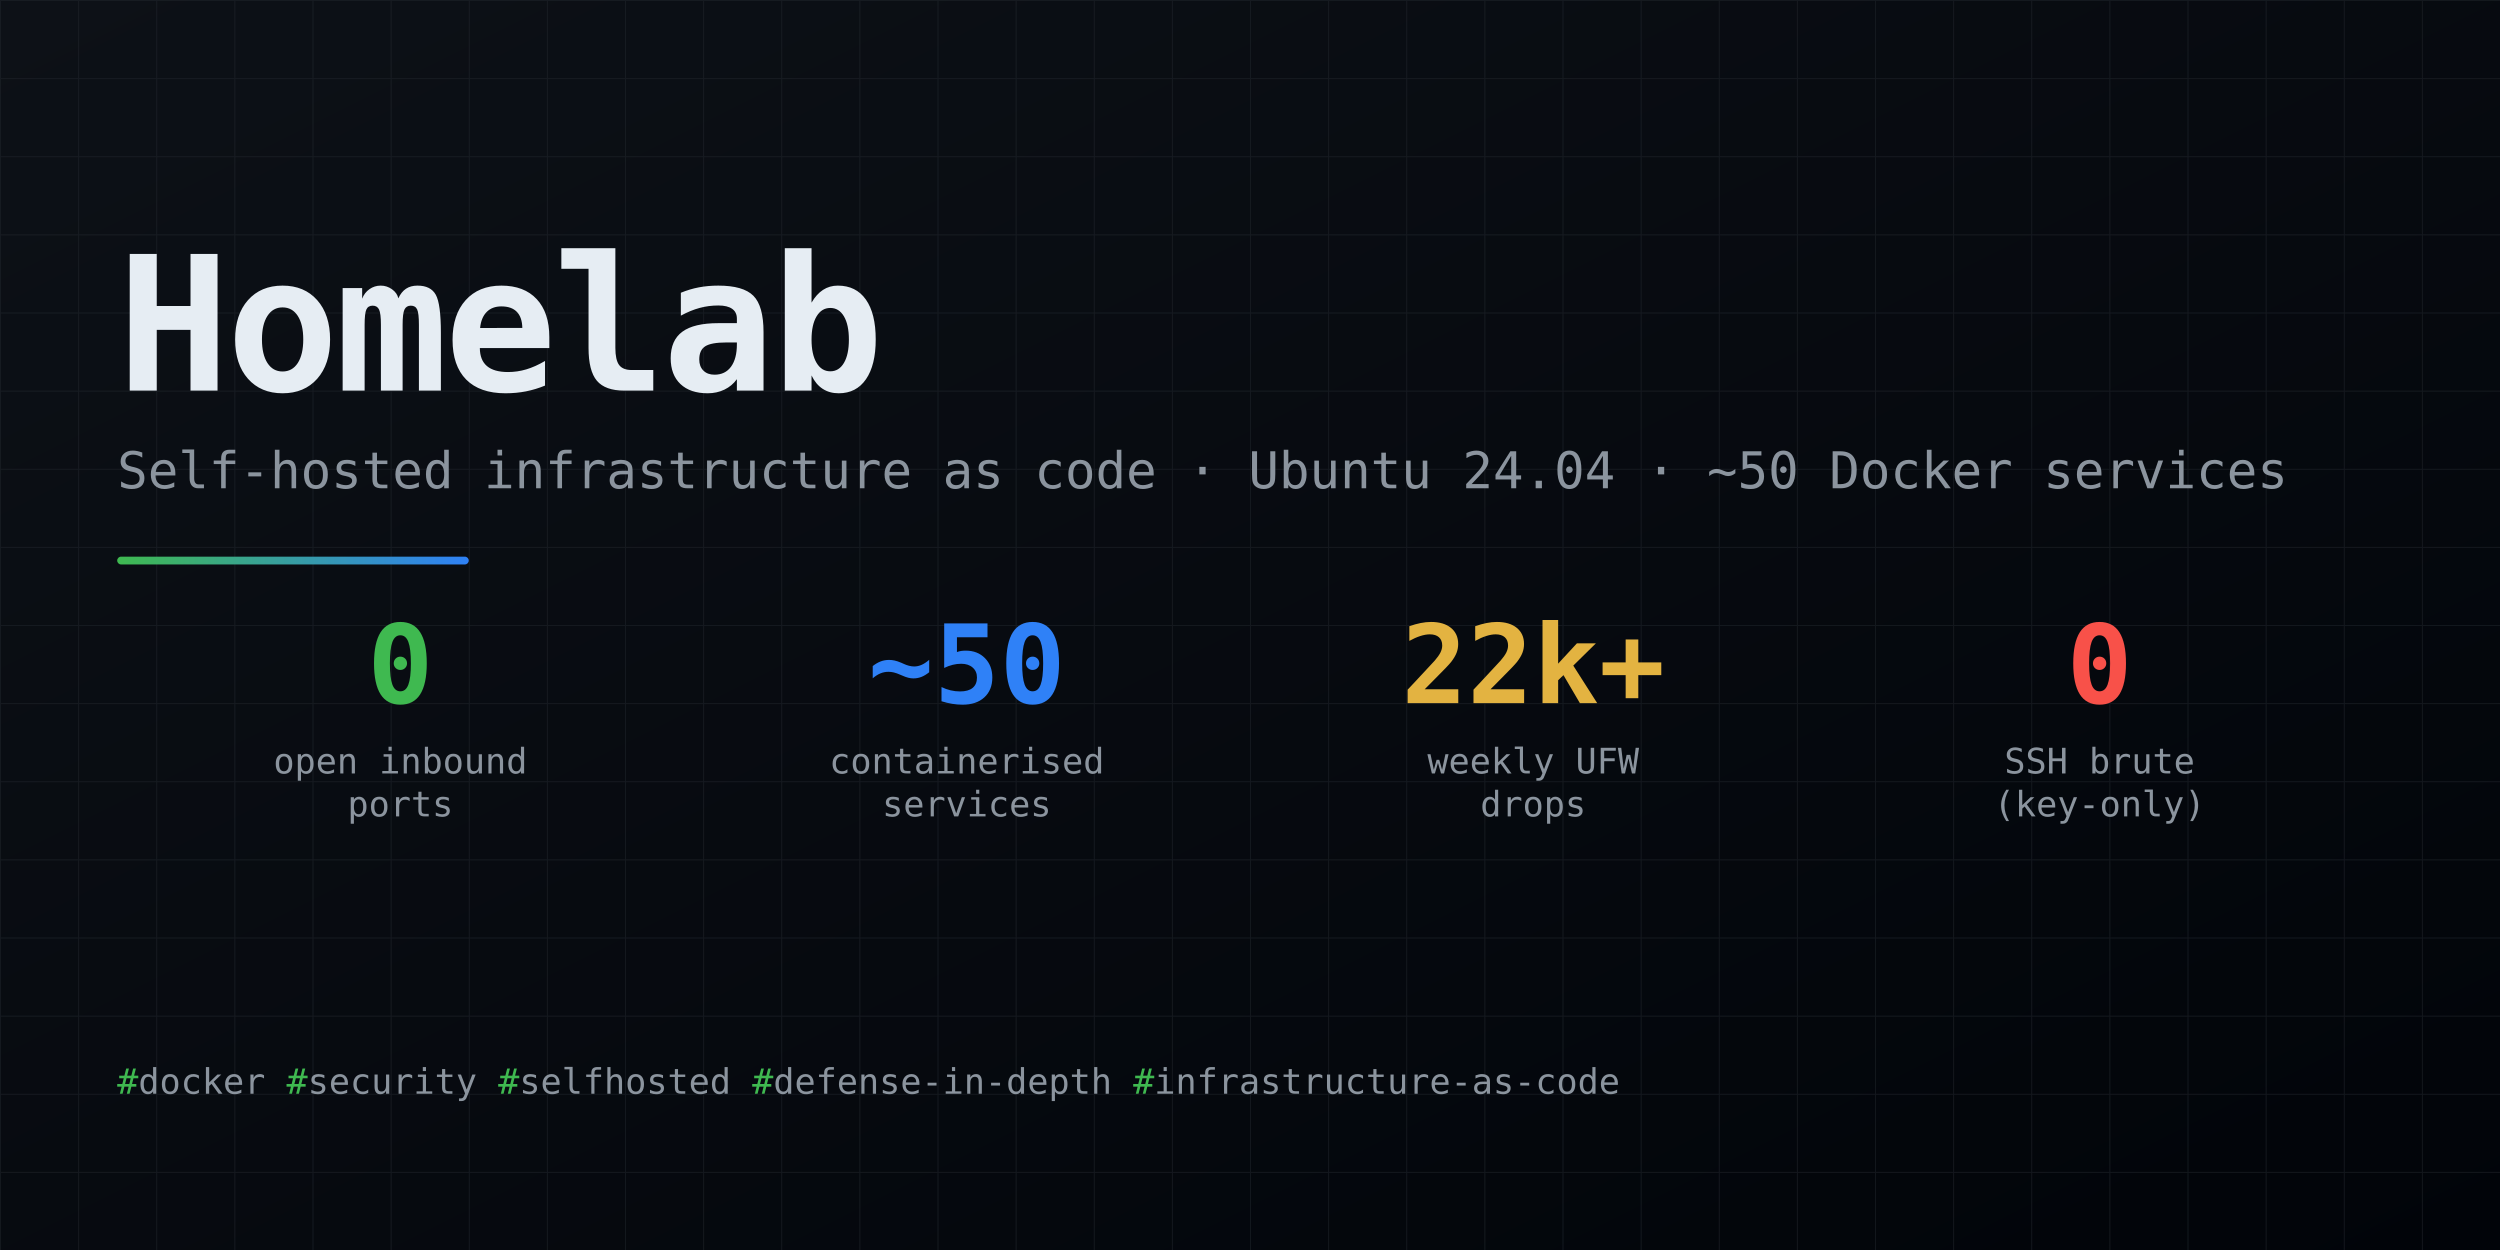
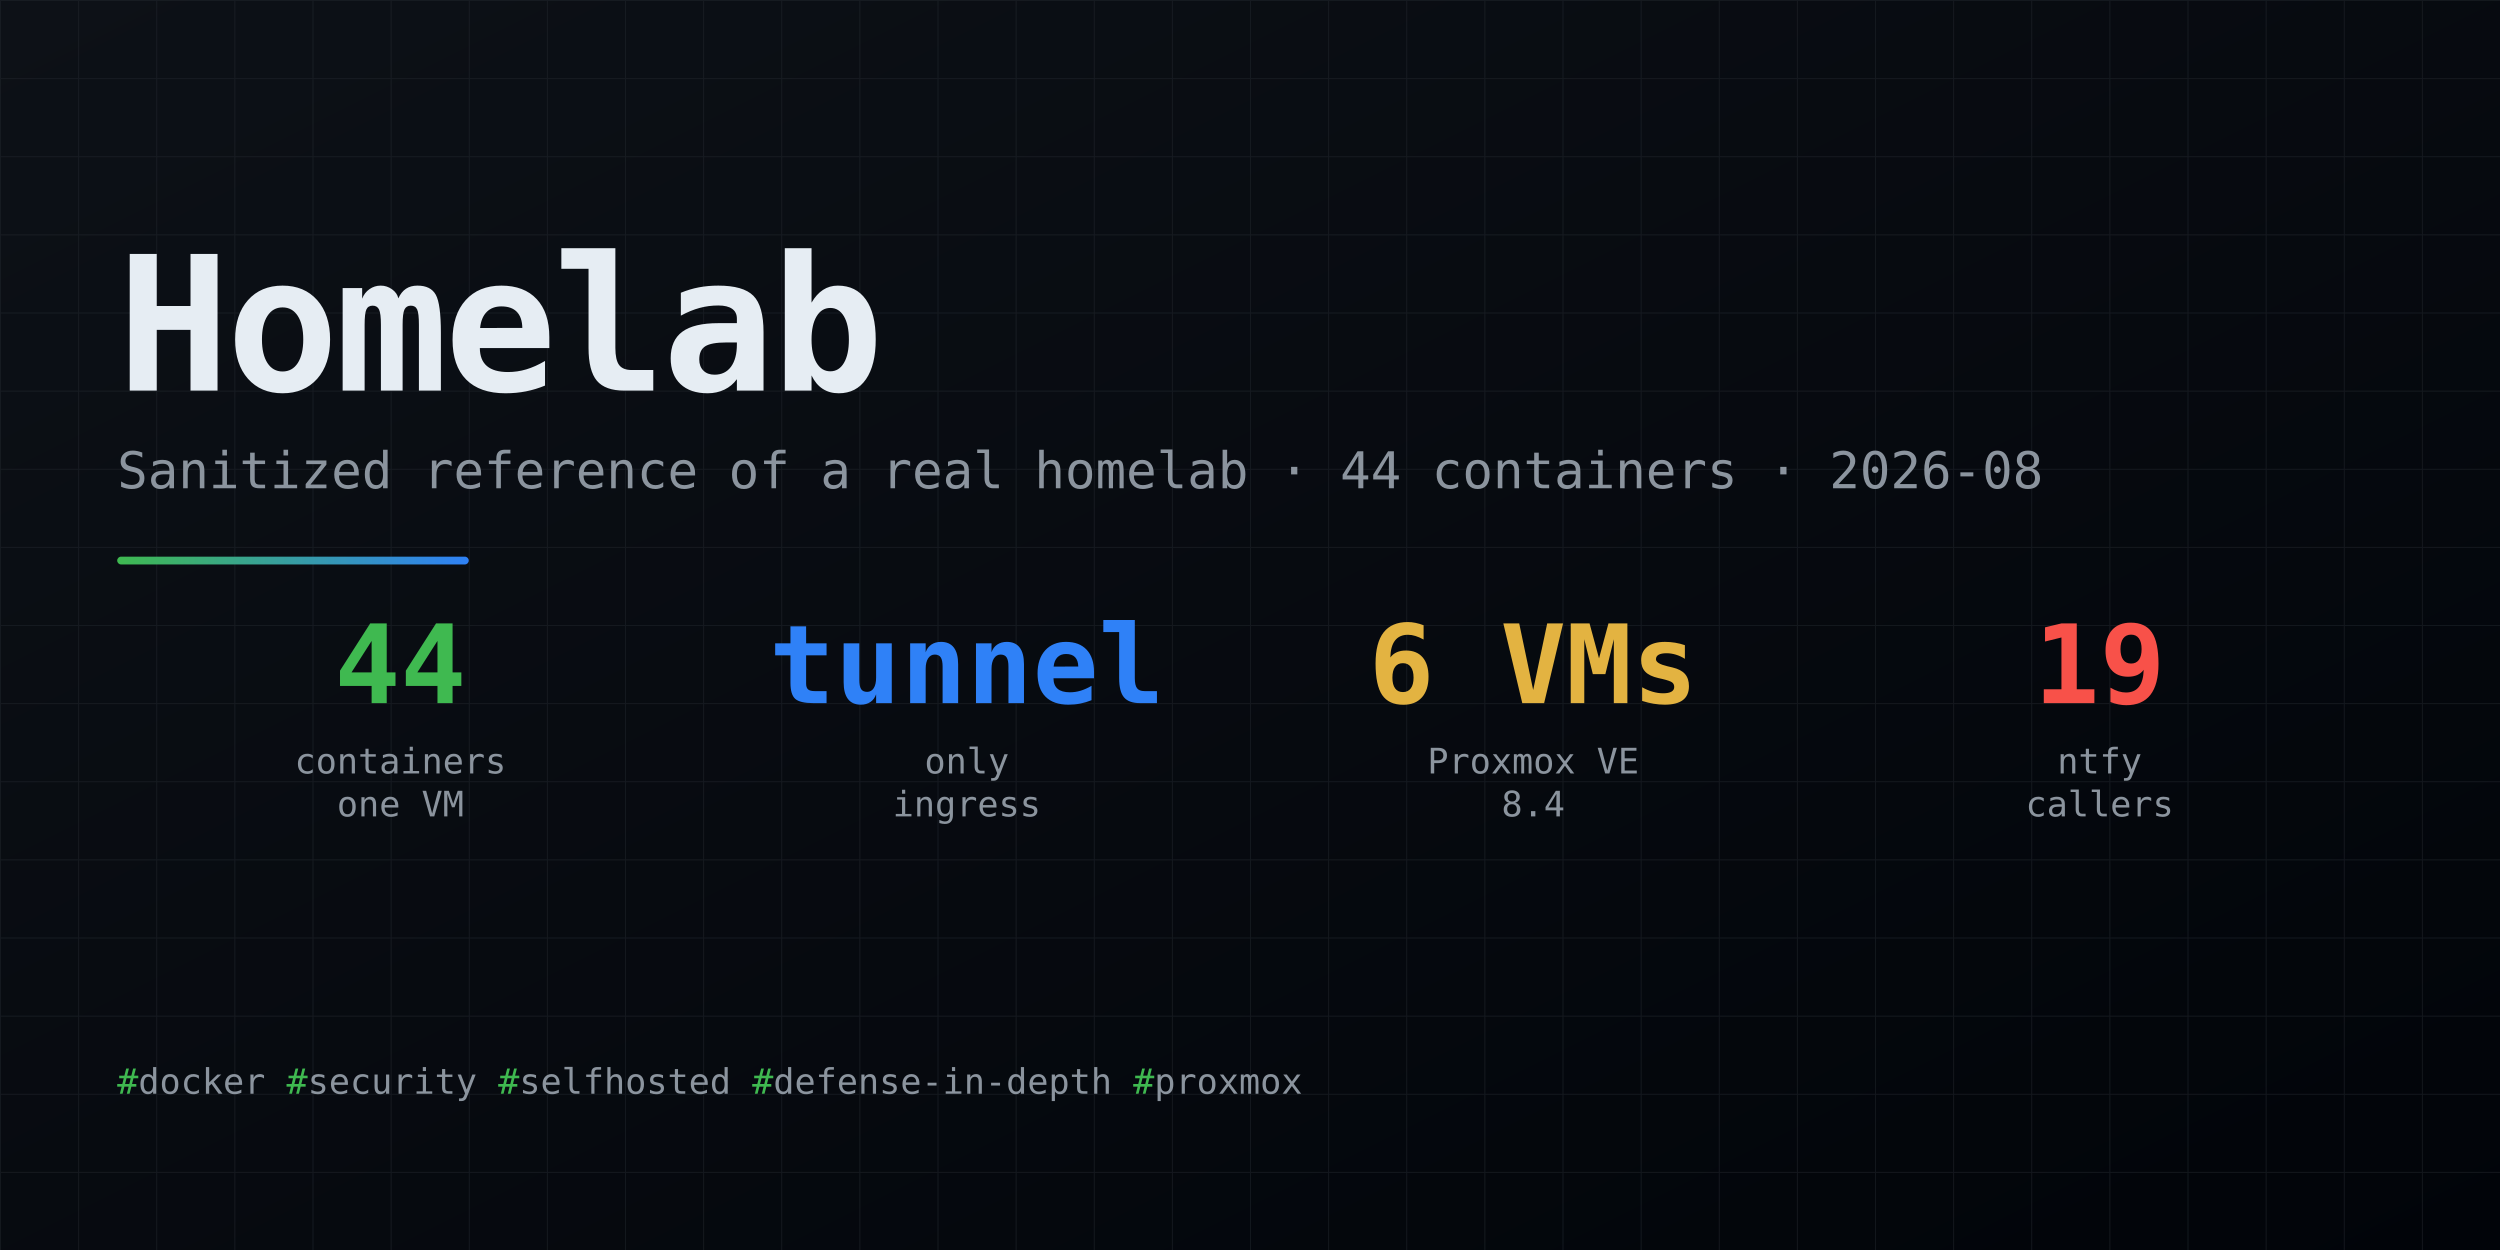
<svg xmlns="http://www.w3.org/2000/svg" viewBox="0 0 1280 640" font-family="ui-monospace, 'SF Mono', Menlo, Consolas, monospace">
  <defs>
    <linearGradient id="bg" x1="0" y1="0" x2="1" y2="1">
      <stop offset="0" stop-color="#0d1117" />
      <stop offset="1" stop-color="#010409" />
    </linearGradient>
    <linearGradient id="accent" x1="0" y1="0" x2="1" y2="0">
      <stop offset="0" stop-color="#3fb950" />
      <stop offset="1" stop-color="#2f81f7" />
    </linearGradient>
    <pattern id="grid" width="40" height="40" patternUnits="userSpaceOnUse">
      <path d="M 40 0 L 0 0 0 40" fill="none" stroke="#21262d" stroke-width="1" />
    </pattern>
  </defs>
  <rect width="1280" height="640" fill="url(#bg)" />
  <rect width="1280" height="640" fill="url(#grid)" opacity="0.5" />
  <text x="60" y="200" font-size="96" font-weight="700" fill="#e6edf3" letter-spacing="-2">Homelab</text>
  <text x="60" y="250" font-size="26" fill="#8b949e">
-     Self-hosted infrastructure as code · Ubuntu 24.04 · ~50 Docker services
+     Sanitized reference of a real homelab · 44 containers · 2026-08
  </text>
  <rect x="60" y="285" width="180" height="4" fill="url(#accent)" rx="2" />
  <g font-family="ui-monospace, 'SF Mono', Menlo, Consolas, monospace" text-anchor="middle">
    <g transform="translate(205, 360)">
-       <text font-size="56" font-weight="700" fill="#3fb950">0</text>
-       <text y="36" font-size="18" fill="#8b949e">open inbound</text>
-       <text y="58" font-size="18" fill="#8b949e">ports</text>
+       <text font-size="56" font-weight="700" fill="#3fb950">44</text>
+       <text y="36" font-size="18" fill="#8b949e">containers</text>
+       <text y="58" font-size="18" fill="#8b949e">one VM</text>
    </g>
    <g transform="translate(495, 360)">
-       <text font-size="56" font-weight="700" fill="#2f81f7">~50</text>
-       <text y="36" font-size="18" fill="#8b949e">containerised</text>
-       <text y="58" font-size="18" fill="#8b949e">services</text>
+       <text font-size="56" font-weight="700" fill="#2f81f7">tunnel</text>
+       <text y="36" font-size="18" fill="#8b949e">only</text>
+       <text y="58" font-size="18" fill="#8b949e">ingress</text>
    </g>
    <g transform="translate(785, 360)">
-       <text font-size="56" font-weight="700" fill="#e3b341">22k+</text>
-       <text y="36" font-size="18" fill="#8b949e">weekly UFW</text>
-       <text y="58" font-size="18" fill="#8b949e">drops</text>
+       <text font-size="56" font-weight="700" fill="#e3b341">6 VMs</text>
+       <text y="36" font-size="18" fill="#8b949e">Proxmox VE</text>
+       <text y="58" font-size="18" fill="#8b949e">8.4</text>
    </g>
    <g transform="translate(1075, 360)">
-       <text font-size="56" font-weight="700" fill="#f85149">0</text>
-       <text y="36" font-size="18" fill="#8b949e">SSH brute</text>
-       <text y="58" font-size="18" fill="#8b949e">(key-only)</text>
+       <text font-size="56" font-weight="700" fill="#f85149">19</text>
+       <text y="36" font-size="18" fill="#8b949e">ntfy</text>
+       <text y="58" font-size="18" fill="#8b949e">callers</text>
    </g>
  </g>
  <g transform="translate(60, 560)" font-size="18" fill="#8b949e">
    <text>
-       <tspan fill="#3fb950">#</tspan>docker  <tspan fill="#3fb950">#</tspan>security  <tspan fill="#3fb950">#</tspan>selfhosted  <tspan fill="#3fb950">#</tspan>defense-in-depth  <tspan fill="#3fb950">#</tspan>infrastructure-as-code</text>
+       <tspan fill="#3fb950">#</tspan>docker  <tspan fill="#3fb950">#</tspan>security  <tspan fill="#3fb950">#</tspan>selfhosted  <tspan fill="#3fb950">#</tspan>defense-in-depth  <tspan fill="#3fb950">#</tspan>proxmox</text>
  </g>
</svg>
